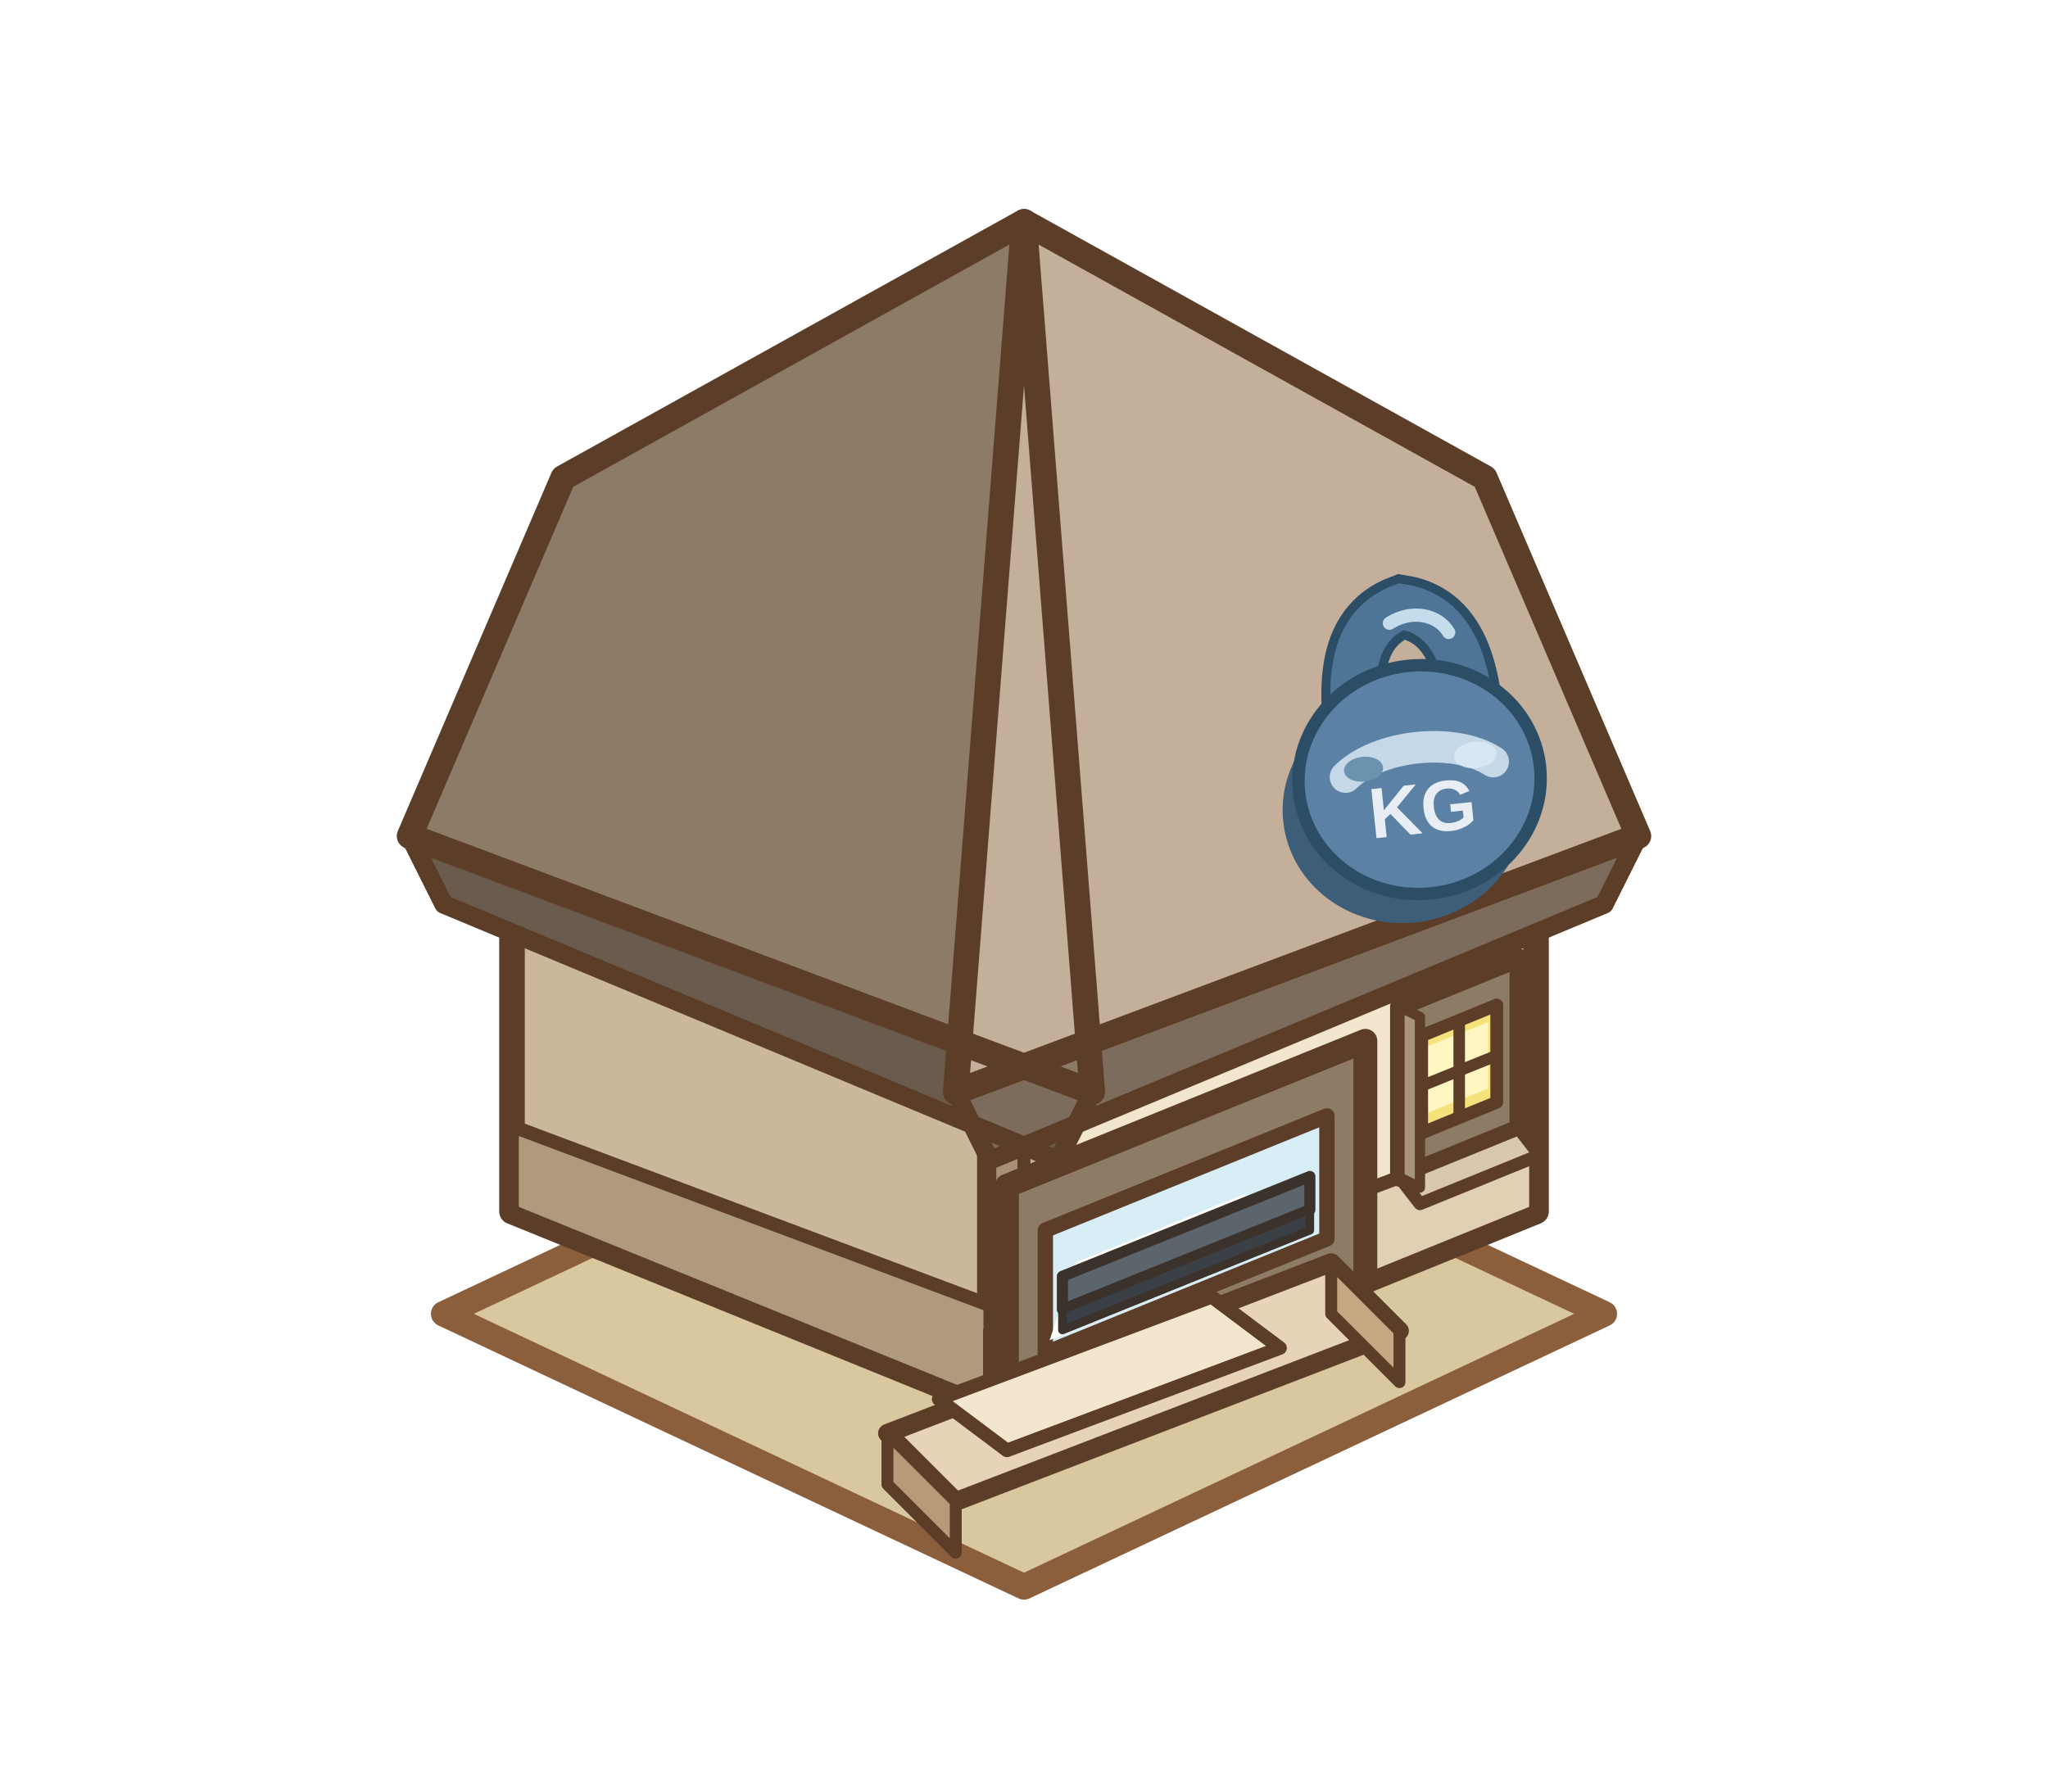
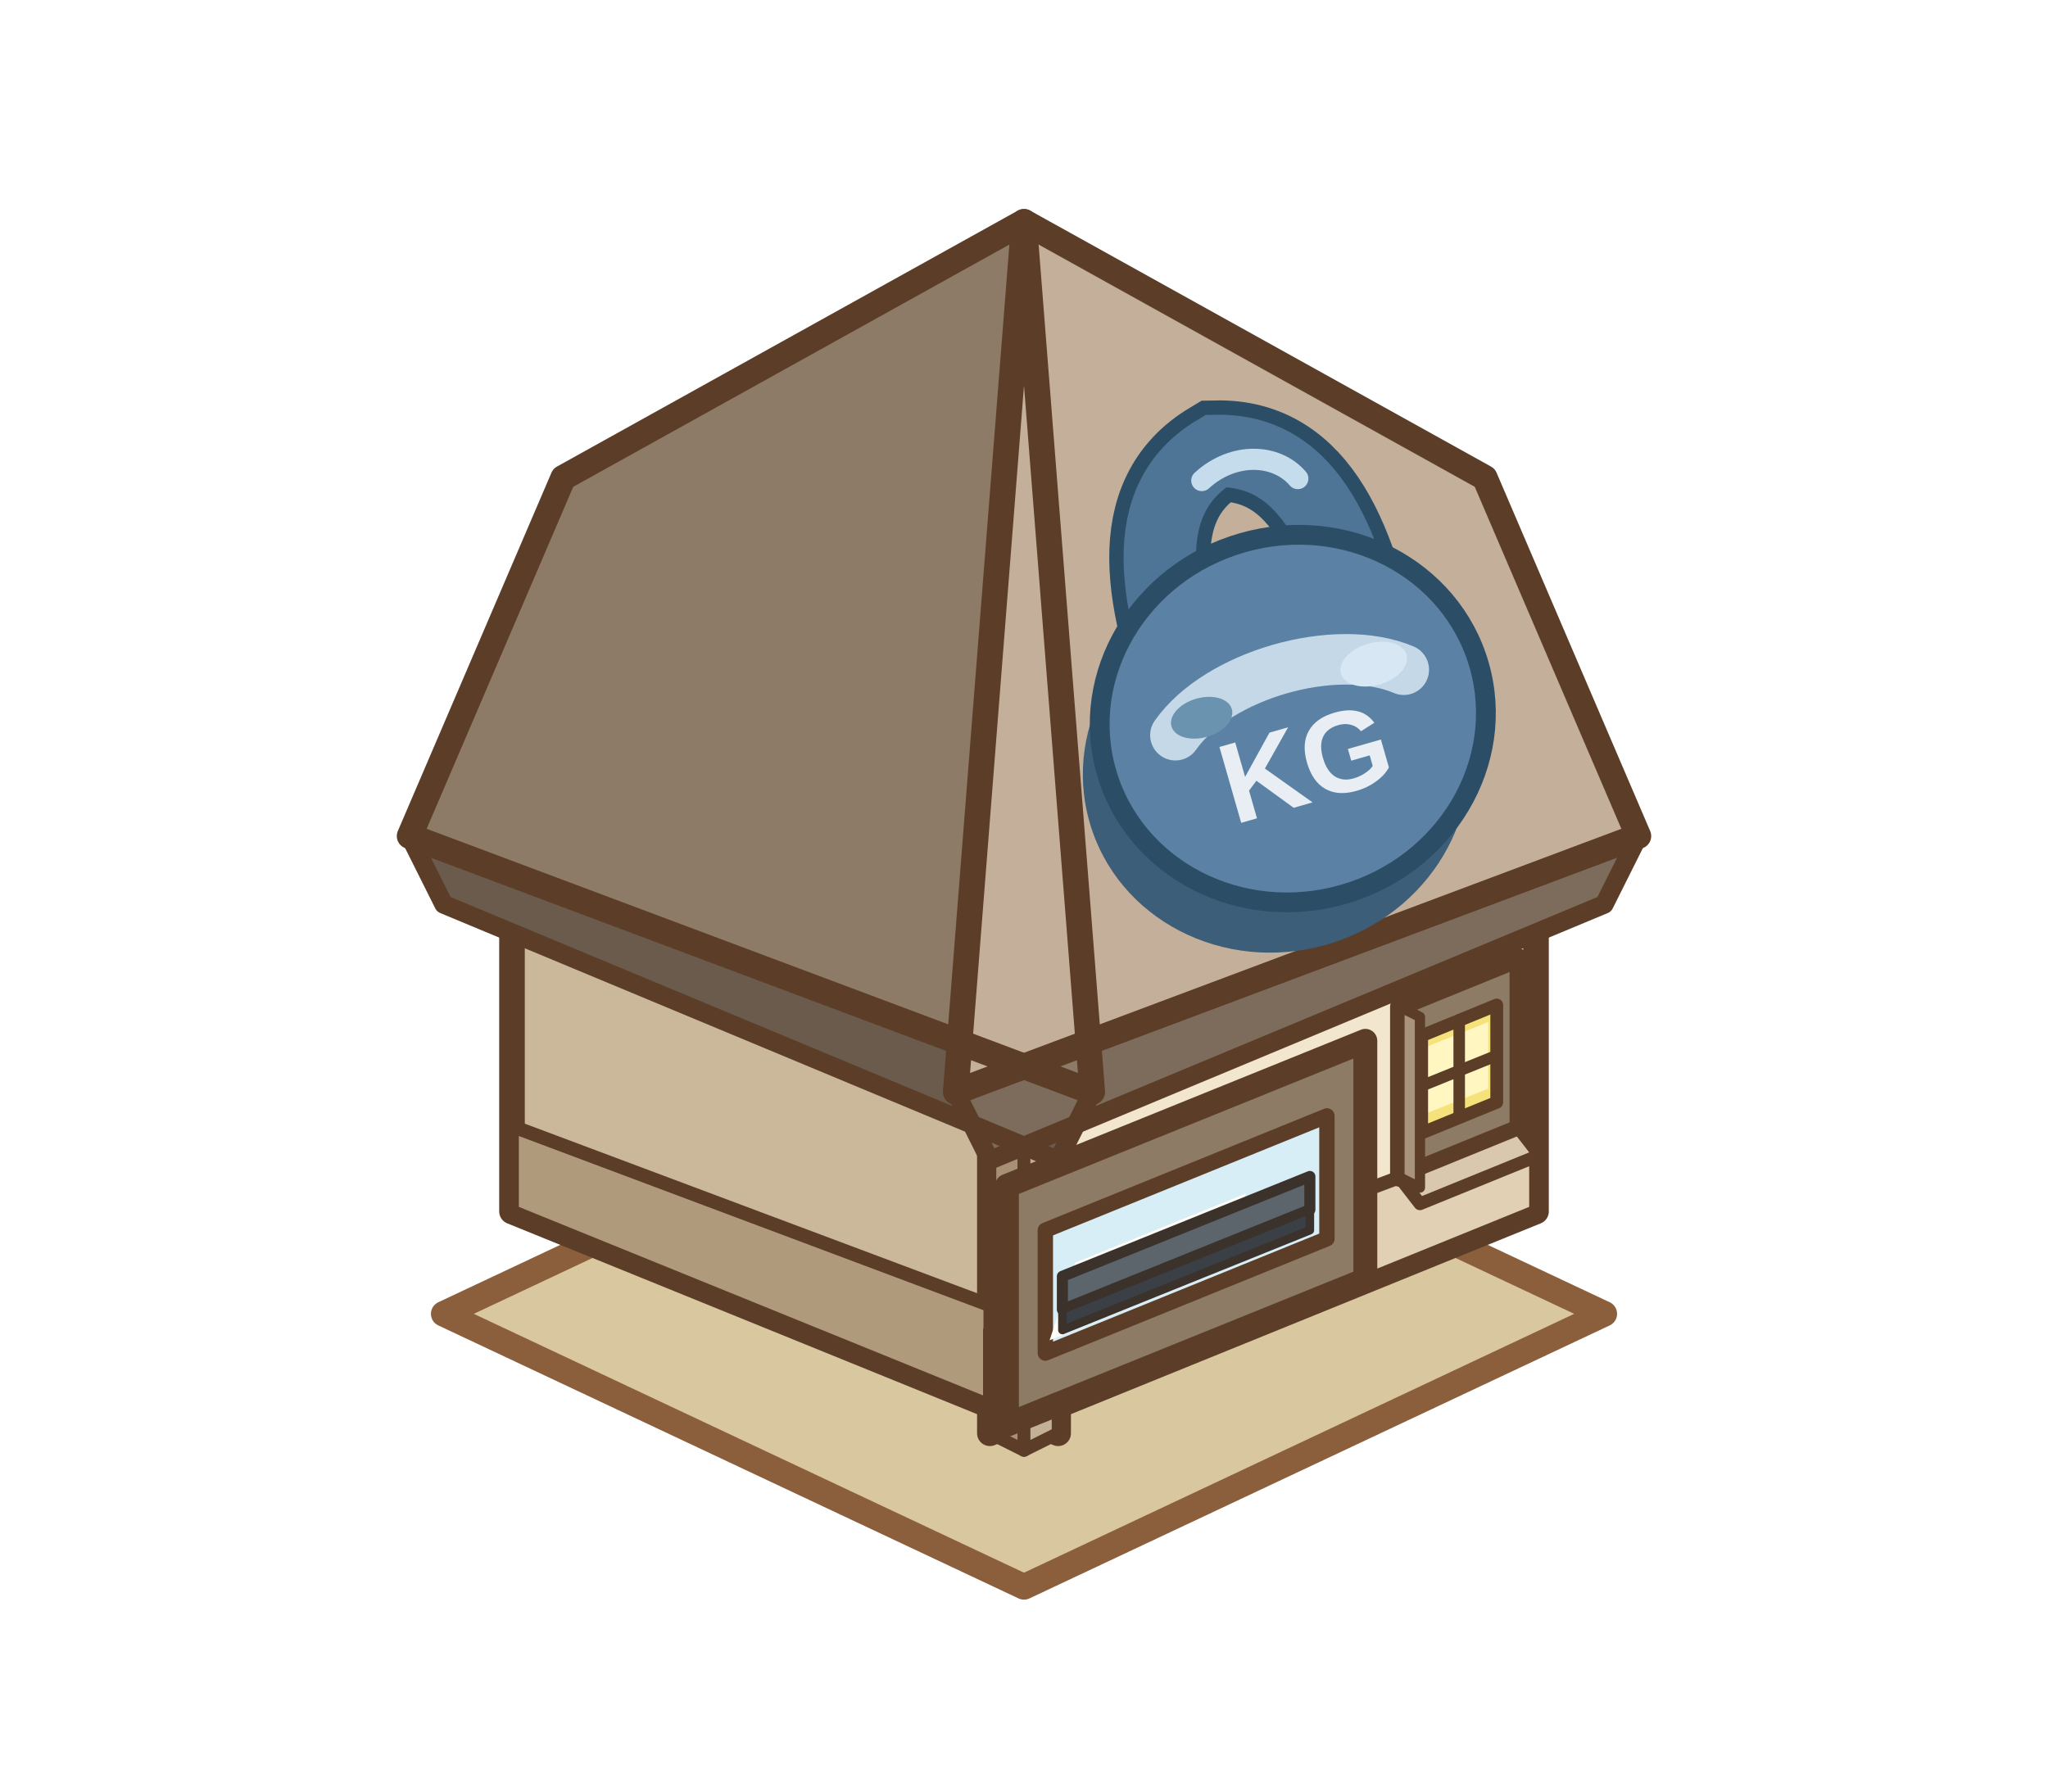
<svg xmlns="http://www.w3.org/2000/svg" viewBox="0 0 240 210" fill="none">
  <polygon points="120,186 188,154 120,122 52,154" fill="#d9c7a0" stroke="#8b5e3c" stroke-width="3" stroke-linejoin="round" />
  <polygon points="124,168 60,142 60,92 124,116" fill="#cbb89a" stroke="#5c3d28" stroke-width="3" stroke-linejoin="round" />
  <polygon points="116,168 180,142 180,92 116,116" fill="#f3e6cf" stroke="#5c3d28" stroke-width="3" stroke-linejoin="round" />
  <polygon points="124,168 60,142 60,132 124,156" fill="#b09a7c" stroke="#5c3d28" stroke-width="1.6" stroke-linejoin="round" />
  <polygon points="116,168 180,142 180,132 116,156" fill="#e2d0b4" stroke="#5c3d28" stroke-width="1.6" stroke-linejoin="round" />
  <polygon points="116,168 120,170 120,114 116,112" fill="#a89074" stroke="#5c3d28" stroke-width="1.5" stroke-linejoin="round" />
  <polygon points="120,170 124,168 124,112 120,114" fill="#c4b094" stroke="#5c3d28" stroke-width="1.5" stroke-linejoin="round" />
  <polygon points="164,118 178,112.3 178,132.3 164,138" fill="#8d7b66" stroke="#5c3d28" stroke-width="2.2" stroke-linejoin="round" />
  <polygon points="166.6,121.4 175.4,117.8 175.4,129.2 166.6,132.8" fill="#f6e27a" stroke="#5c3d28" stroke-width="1.5" stroke-linejoin="round" />
  <path class="lamp" d="M167.4,122.6 L174.4,119.8 L174.4,127.6 L167.4,130.4 Z" fill="#fff6c2" />
  <path d="M171,119.6 L171,131" stroke="#5c3d28" stroke-width="1.35" stroke-linecap="round" />
  <path d="M166.8,127.2 L175.2,123.8" stroke="#5c3d28" stroke-width="1.35" stroke-linecap="round" />
  <polygon points="164,138 178,132.3 180.4,135.4 166.4,141.1" fill="#d9c7ae" stroke="#5c3d28" stroke-width="1.5" stroke-linejoin="round" />
  <polygon points="164,118 166.4,119.2 166.4,139.2 164,138" fill="#a8947c" stroke="#5c3d28" stroke-width="1.2" stroke-linejoin="round" />
  <polygon points="118,139 160,122 160,150 118,167" fill="#8d7b66" stroke="#5c3d28" stroke-width="2.8" stroke-linejoin="round" />
  <polygon points="122.5,144.2 155.5,130.8 155.5,145.2 122.5,158.6" fill="#d7eef6" stroke="#5c3d28" stroke-width="1.8" stroke-linejoin="round" />
  <path class="glint" d="M126,148 L146,139.9 L143,149 L123,157.1 Z" fill="#fffef8" />
  <polygon points="124.5,149.6 153.5,137.9 153.5,141.8 124.5,153.5" fill="#5c646c" stroke="#3b322c" stroke-width="1.3" stroke-linejoin="round" />
  <polygon points="124.5,153.5 153.5,141.8 153.5,144.2 124.5,155.9" fill="#3a4046" stroke="#3b322c" stroke-width="1" stroke-linejoin="round" />
-   <polygon points="112,176 164,156 156,148 104,168" fill="#e6d3b8" stroke="#5c3d28" stroke-width="2.2" stroke-linejoin="round" />
-   <polygon points="104,168 112,176 112,182 104,174" fill="#b89a78" stroke="#5c3d28" stroke-width="1.4" stroke-linejoin="round" />
-   <polygon points="164,156 156,148 156,154 164,162" fill="#c4a882" stroke="#5c3d28" stroke-width="1.4" stroke-linejoin="round" />
-   <polygon points="118,170 150,158 142,152 110,164" fill="#f3e6cf" stroke="#5c3d28" stroke-width="1.6" stroke-linejoin="round" />
  <path d="M48,98 L128,128 L124,136 L52,106 Z" fill="#6a5b4c" />
  <path d="M192,98 L112,128 L116,136 L188,106 Z" fill="#7d6c5c" />
  <path d="M48,98 L128,128 L120,26 L66,56 Z" fill="#8d7b68" />
  <path d="M192,98 L112,128 L120,26 L174,56 Z" fill="#c4b09a" />
  <path d="M48,98 L128,128 L120,26 L66,56 Z" fill="none" stroke="#5c3d28" stroke-width="3" stroke-linejoin="round" />
  <path d="M192,98 L112,128 L120,26 L174,56 Z" fill="none" stroke="#5c3d28" stroke-width="3" stroke-linejoin="round" />
  <path d="M48,98 L128,128 L124,136 L52,106 Z" fill="none" stroke="#5c3d28" stroke-width="2.2" stroke-linejoin="round" />
  <path d="M192,98 L112,128 L116,136 L188,106 Z" fill="none" stroke="#5c3d28" stroke-width="2.2" stroke-linejoin="round" />
  <g class="bell">
-     <g class="bell-draw" transform="translate(166,88) rotate(-6)">
+     <g class="bell-draw" transform="translate(150,79) rotate(-16) scale(1.6)">
      <path d="M-6.6,1.4 C-7.4,-7.6 -6.8,-15.2 0,-17 C6.8,-15.2 7.4,-7.6 6.6,1.4" fill="none" stroke="#2c4d66" stroke-width="7.4" stroke-linecap="round" />
      <path d="M-6.6,1.4 C-7.4,-7.6 -6.8,-15.2 0,-17 C6.8,-15.2 7.4,-7.6 6.6,1.4" fill="none" stroke="#4e7596" stroke-width="5.3" stroke-linecap="round" />
      <path d="M-1.6,-15.2 C1.2,-16.6 4.2,-15.6 5.2,-13.4" fill="none" stroke="#c5dced" stroke-width="1.55" stroke-linecap="round" />
      <ellipse cx="-2.2" cy="6.6" rx="14.2" ry="13.4" fill="#3c5e78" />
      <ellipse cx="0" cy="3.4" rx="14.2" ry="13.4" fill="#5b82a4" stroke="#2c4d66" stroke-width="1.45" />
      <path d="M-8.6,2.2 C-4.4,-1.2 4.6,-1.2 8.8,2.2" fill="none" stroke="#c5d8e8" stroke-width="3.7" stroke-linecap="round" />
      <ellipse cx="-6.4" cy="1.5" rx="2.3" ry="1.45" fill="#6a93af" />
      <ellipse cx="6.8" cy="1.2" rx="2.5" ry="1.55" fill="#d7e8f4" />
      <text x="0" y="9.7" text-anchor="middle" font-family="Arial, Helvetica, sans-serif" font-size="8.4" font-weight="700" fill="#e8eef3">KG</text>
    </g>
  </g>
</svg>
